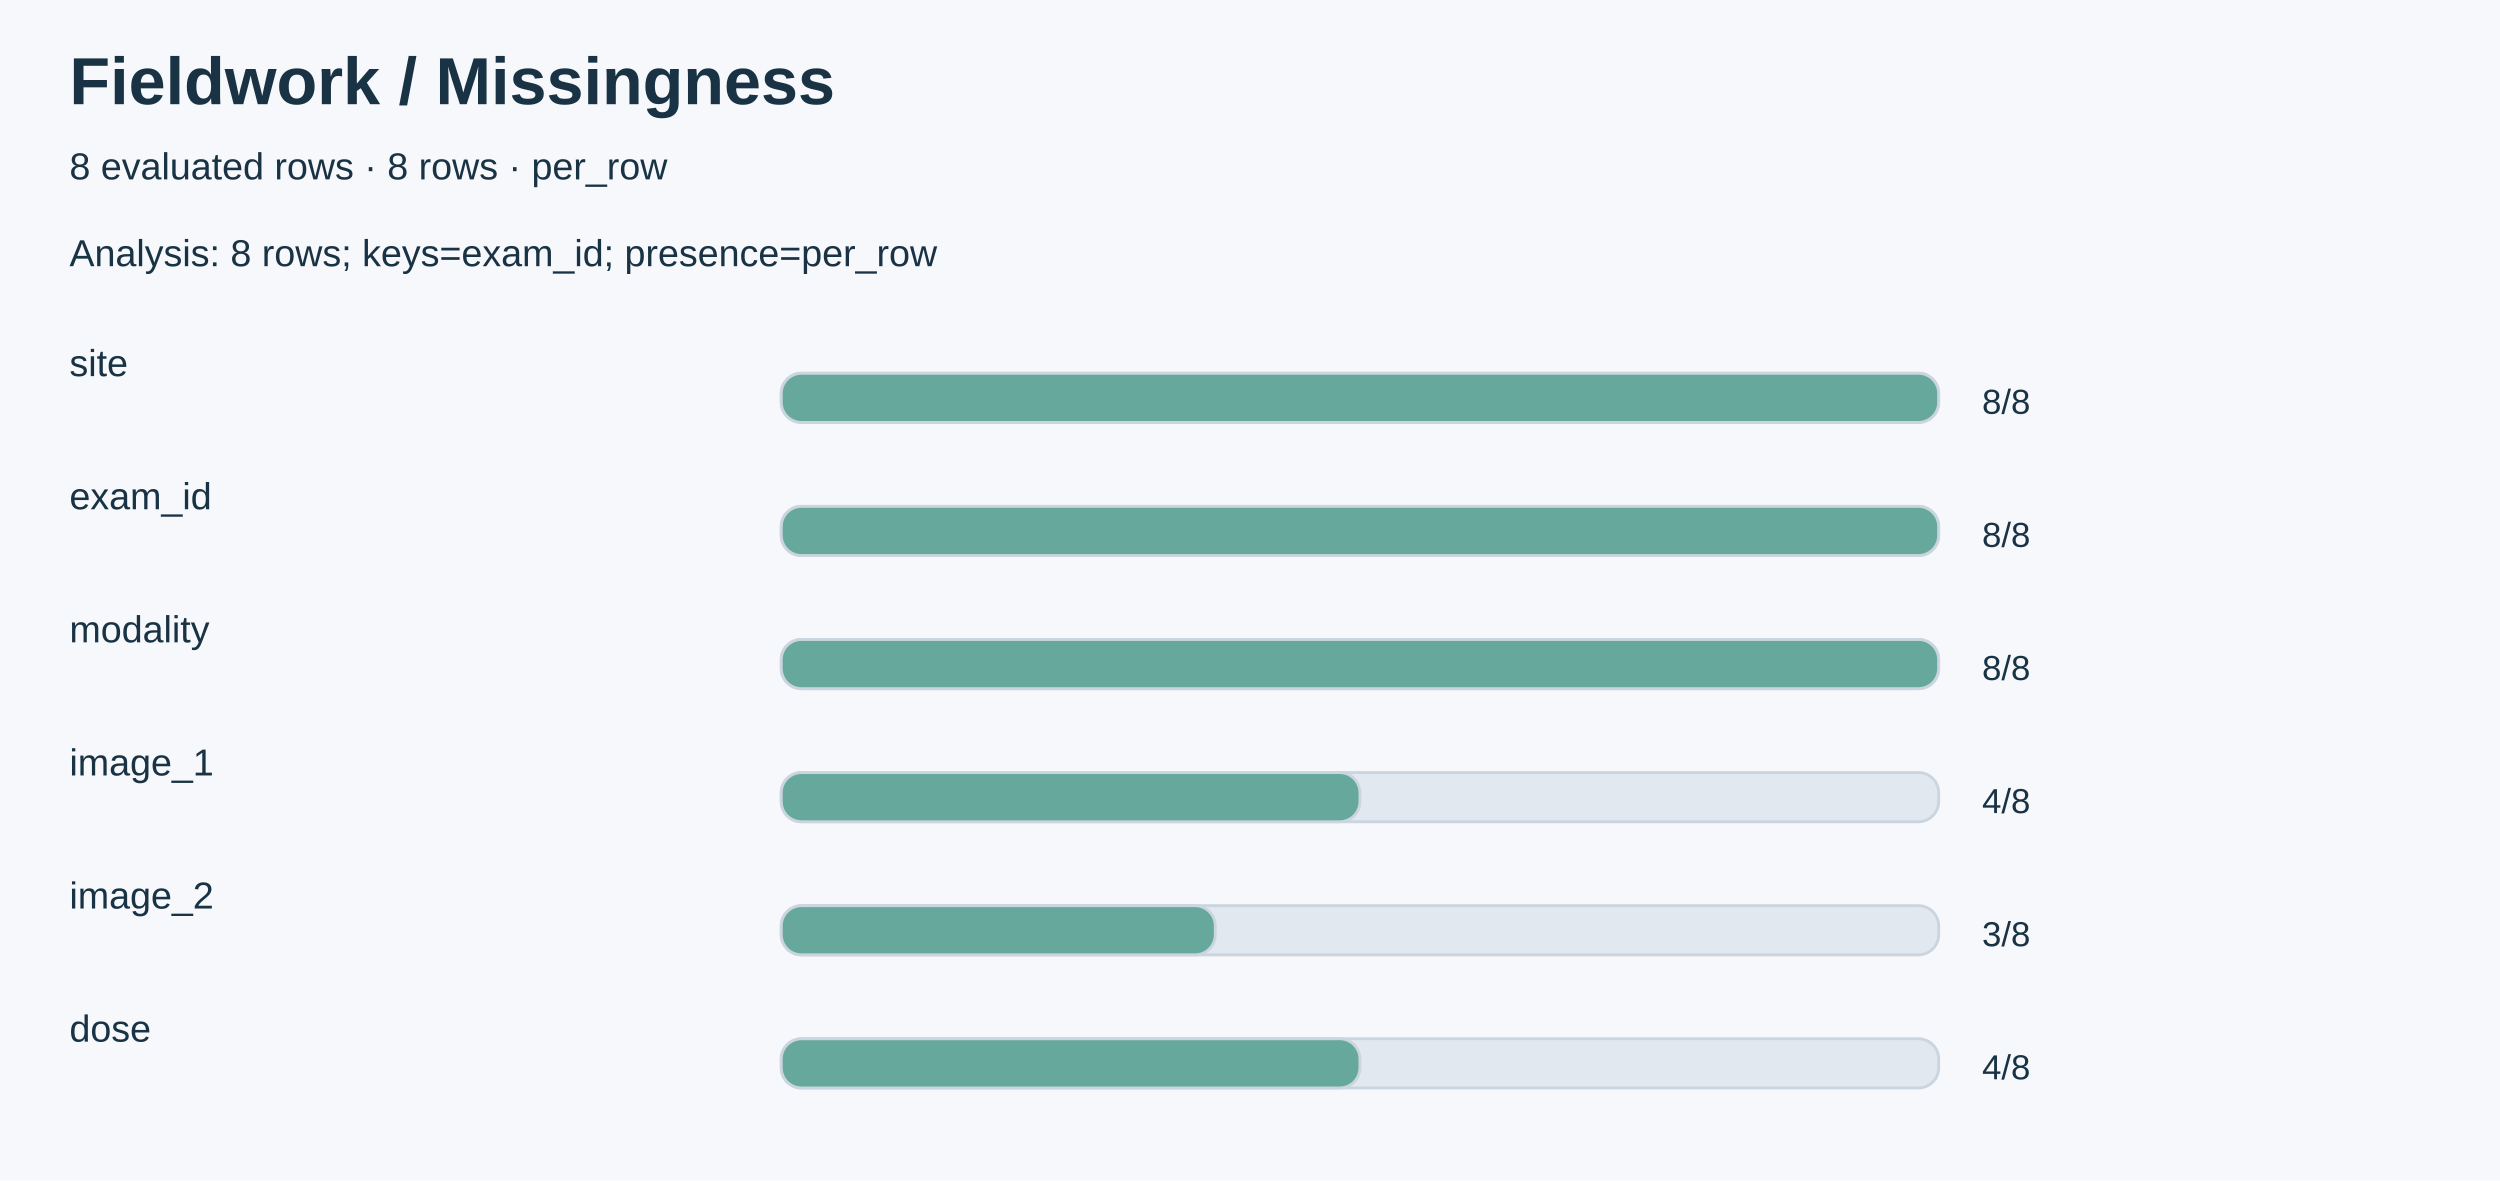
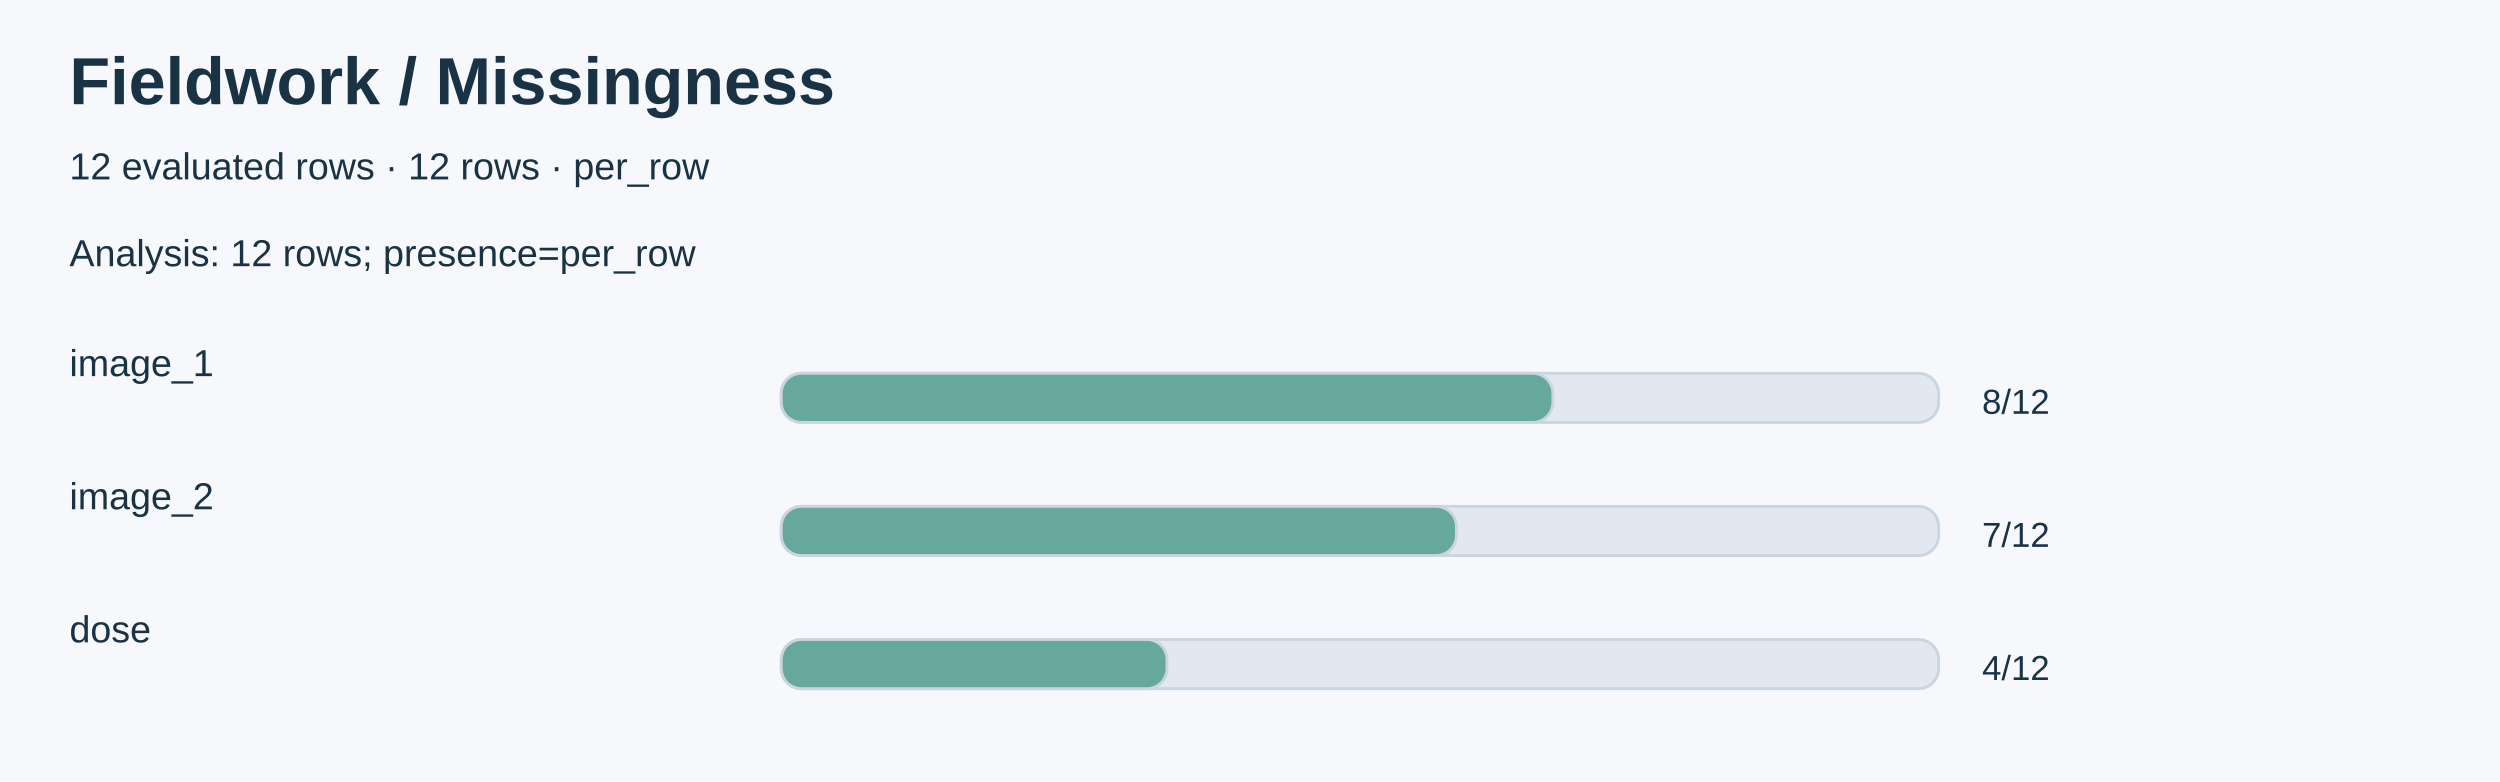
- <svg xmlns="http://www.w3.org/2000/svg" role="img" aria-label="Fieldwork missingness" viewBox="0 0 864 408" width="864" height="408" font-family="Arial, sans-serif" fill="#193345">
+ <svg xmlns="http://www.w3.org/2000/svg" role="img" aria-label="Fieldwork missingness" viewBox="0 0 864 270" width="864" height="270" font-family="Arial, sans-serif" fill="#193345">
  <rect width="100%" height="100%" fill="#f6f8fb" />
  <text x="24" y="36" font-size="23" font-weight="600">Fieldwork / Missingness</text>
-   <text x="24" y="62" font-size="13" font-weight="400">8 evaluated rows · 8 rows · per_row</text>
-   <text x="24" y="92" font-size="13" font-weight="400">Analysis: 8 rows; keys=exam_id; presence=per_row</text>
-   <text x="24" y="130" font-size="13" font-weight="400">site</text>
+   <text x="24" y="62" font-size="13" font-weight="400">12 evaluated rows · 12 rows · per_row</text>
+   <text x="24" y="92" font-size="13" font-weight="400">Analysis: 12 rows; presence=per_row</text>
+   <text x="24" y="130" font-size="13" font-weight="400">image_1</text>
  <rect x="270" y="129" width="400" height="17" rx="7" fill="#e2e8f0" stroke="#cbd5df" />
-   <rect x="270" y="129" width="400.0" height="17" rx="7" fill="#66a89b" stroke="#cbd5df" />
-   <text x="685" y="143" font-size="12" font-weight="400">8/8</text>
-   <text x="24" y="176" font-size="13" font-weight="400">exam_id</text>
+   <rect x="270" y="129" width="266.67" height="17" rx="7" fill="#66a89b" stroke="#cbd5df" />
+   <text x="685" y="143" font-size="12" font-weight="400">8/12</text>
+   <text x="24" y="176" font-size="13" font-weight="400">image_2</text>
  <rect x="270" y="175" width="400" height="17" rx="7" fill="#e2e8f0" stroke="#cbd5df" />
-   <rect x="270" y="175" width="400.0" height="17" rx="7" fill="#66a89b" stroke="#cbd5df" />
-   <text x="685" y="189" font-size="12" font-weight="400">8/8</text>
-   <text x="24" y="222" font-size="13" font-weight="400">modality</text>
+   <rect x="270" y="175" width="233.33" height="17" rx="7" fill="#66a89b" stroke="#cbd5df" />
+   <text x="685" y="189" font-size="12" font-weight="400">7/12</text>
+   <text x="24" y="222" font-size="13" font-weight="400">dose</text>
  <rect x="270" y="221" width="400" height="17" rx="7" fill="#e2e8f0" stroke="#cbd5df" />
-   <rect x="270" y="221" width="400.0" height="17" rx="7" fill="#66a89b" stroke="#cbd5df" />
-   <text x="685" y="235" font-size="12" font-weight="400">8/8</text>
-   <text x="24" y="268" font-size="13" font-weight="400">image_1</text>
-   <rect x="270" y="267" width="400" height="17" rx="7" fill="#e2e8f0" stroke="#cbd5df" />
-   <rect x="270" y="267" width="200.0" height="17" rx="7" fill="#66a89b" stroke="#cbd5df" />
-   <text x="685" y="281" font-size="12" font-weight="400">4/8</text>
-   <text x="24" y="314" font-size="13" font-weight="400">image_2</text>
-   <rect x="270" y="313" width="400" height="17" rx="7" fill="#e2e8f0" stroke="#cbd5df" />
-   <rect x="270" y="313" width="150.0" height="17" rx="7" fill="#66a89b" stroke="#cbd5df" />
-   <text x="685" y="327" font-size="12" font-weight="400">3/8</text>
-   <text x="24" y="360" font-size="13" font-weight="400">dose</text>
-   <rect x="270" y="359" width="400" height="17" rx="7" fill="#e2e8f0" stroke="#cbd5df" />
-   <rect x="270" y="359" width="200.0" height="17" rx="7" fill="#66a89b" stroke="#cbd5df" />
-   <text x="685" y="373" font-size="12" font-weight="400">4/8</text>
+   <rect x="270" y="221" width="133.33" height="17" rx="7" fill="#66a89b" stroke="#cbd5df" />
+   <text x="685" y="235" font-size="12" font-weight="400">4/12</text>
</svg>
